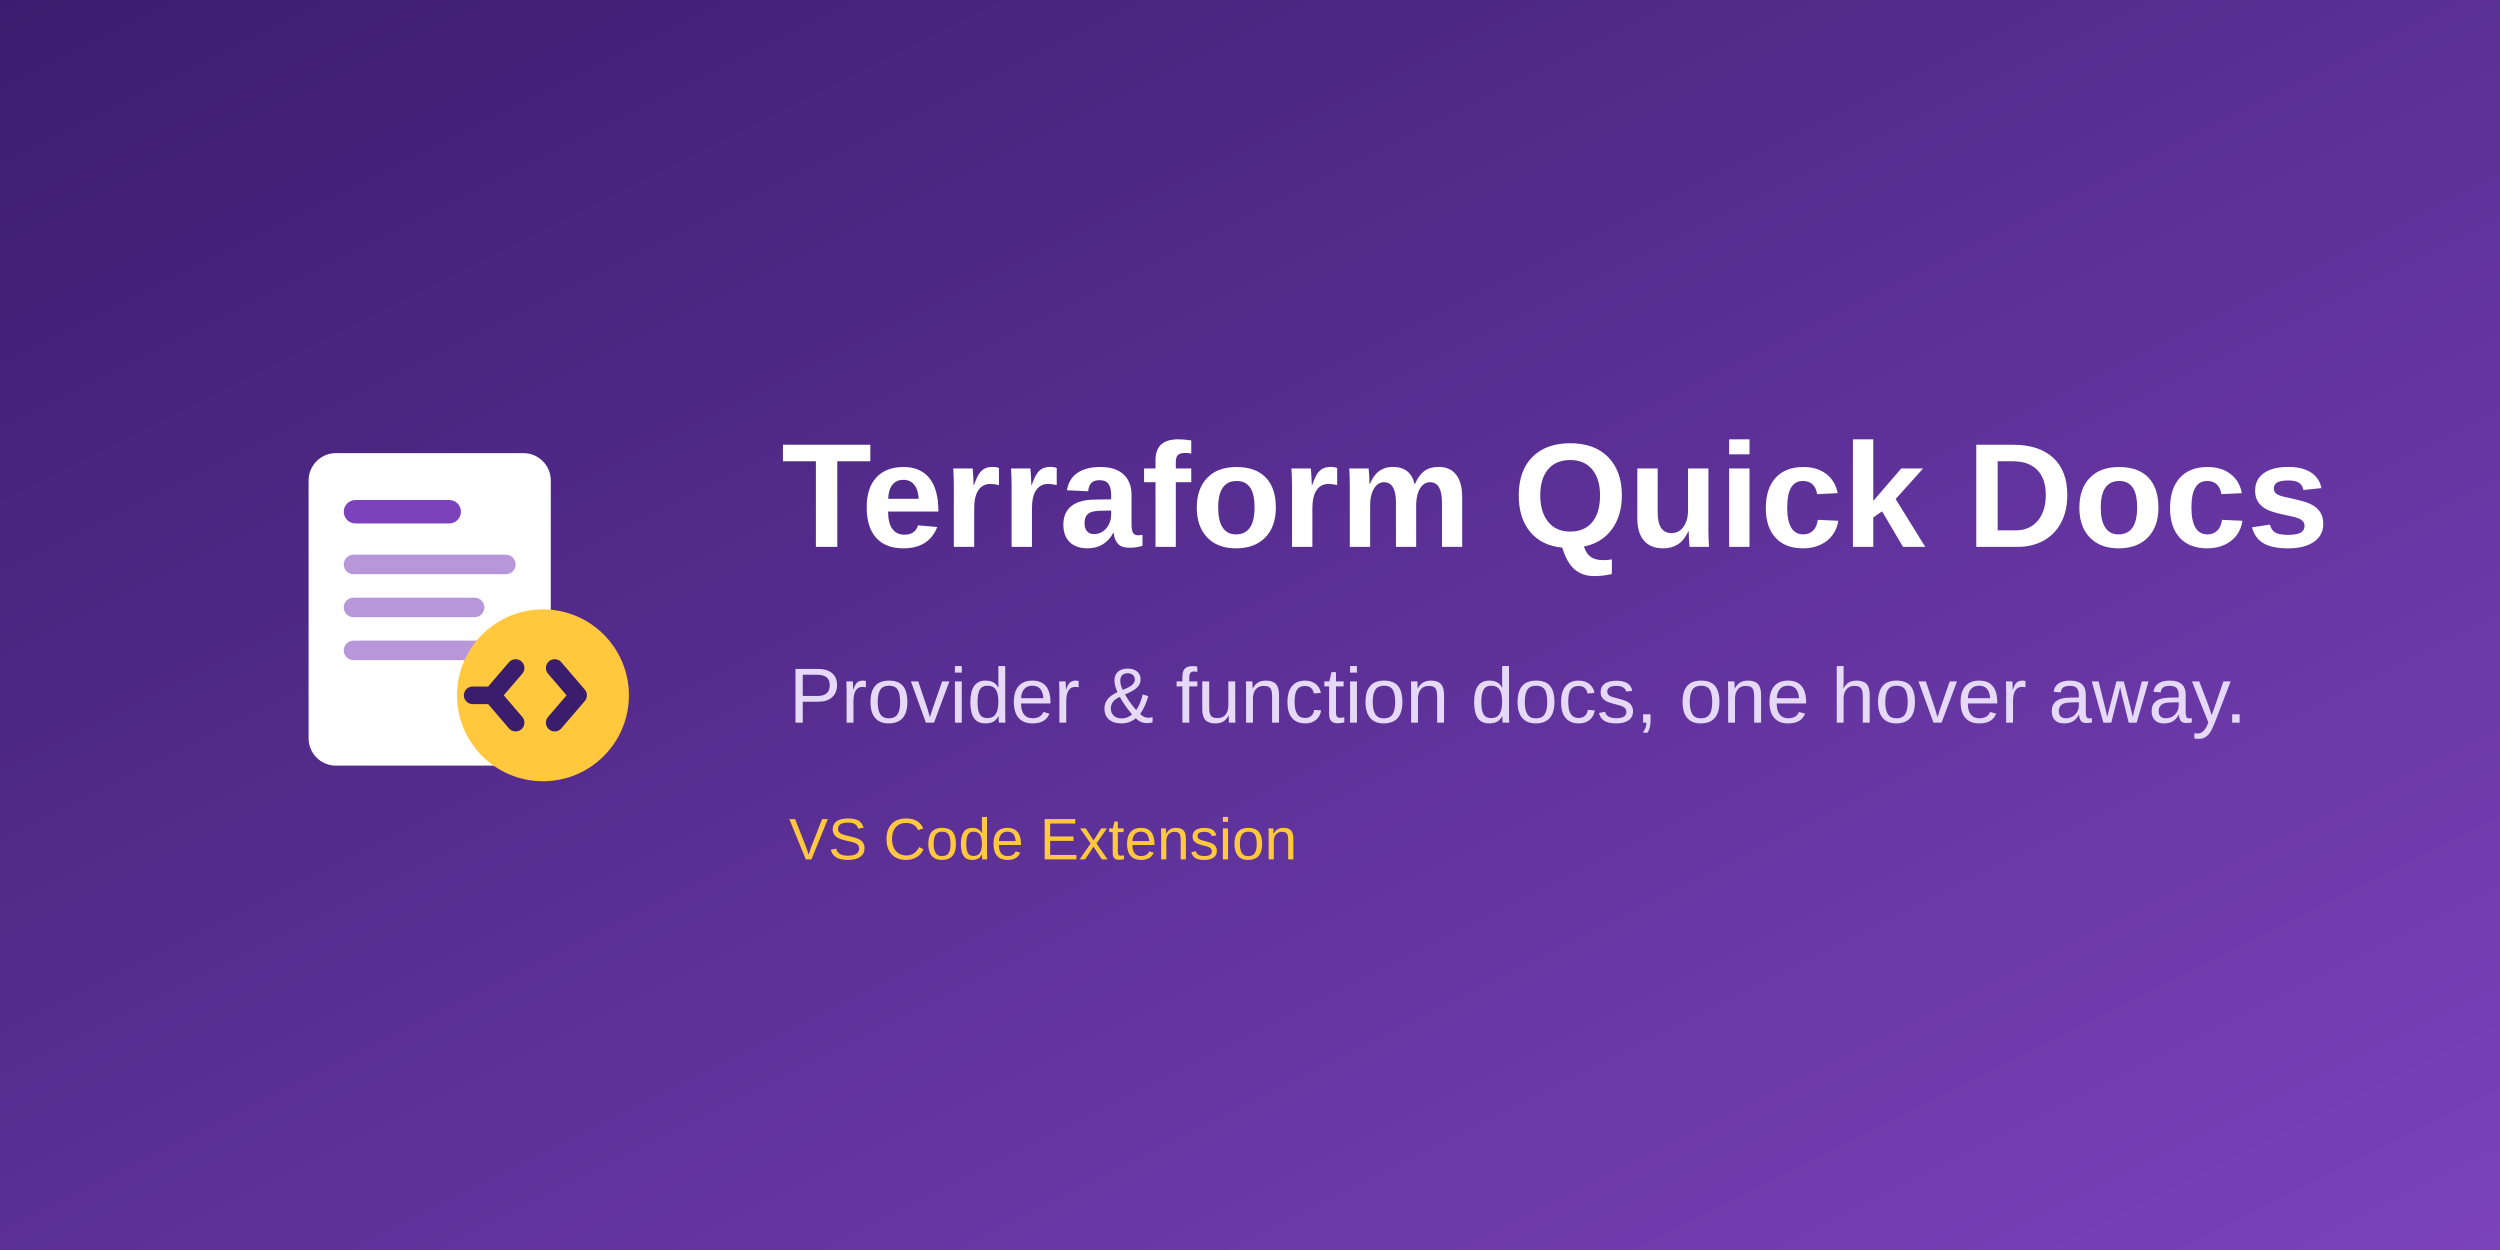
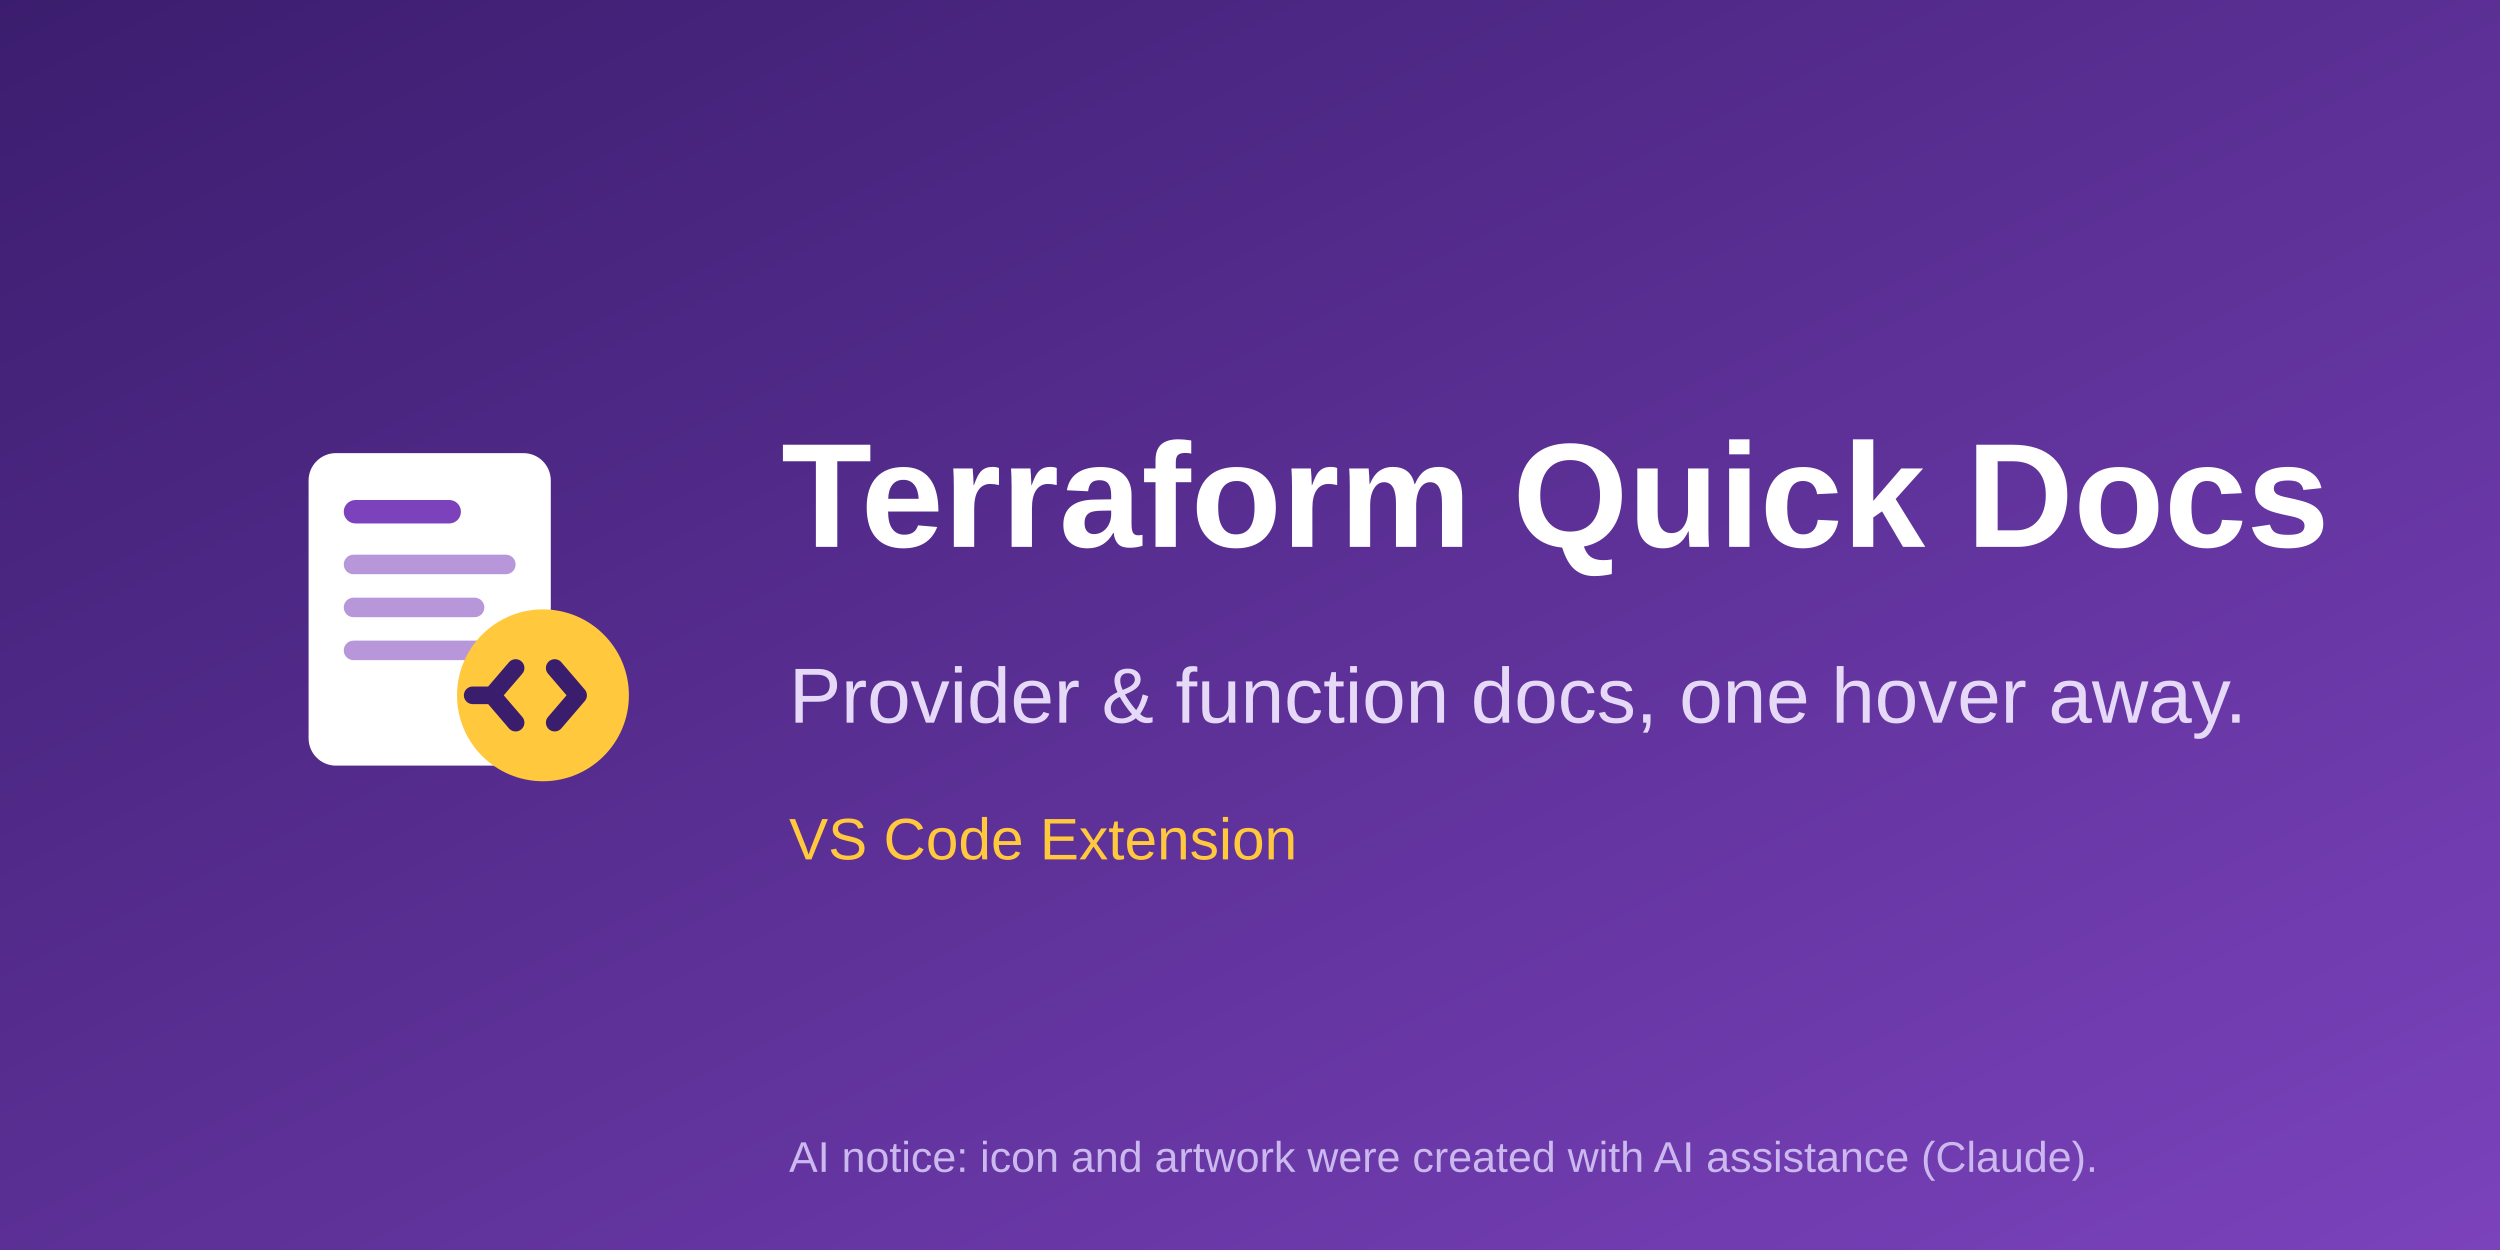
<svg xmlns="http://www.w3.org/2000/svg" width="1280" height="640" viewBox="0 0 1280 640">
  <defs>
    <linearGradient id="g" x1="0" y1="0" x2="1" y2="1">
      <stop offset="0" stop-color="#3b1d6e" />
      <stop offset="1" stop-color="#7b42bc" />
    </linearGradient>
  </defs>
  <rect width="1280" height="640" fill="url(#g)" />
  <g transform="translate(110 192) scale(1.0)">
    <svg width="256" height="256" viewBox="0 0 256 256">
      <rect x="48" y="40" width="124" height="160" rx="14" fill="#fff" />
      <g fill="#7b42bc">
        <rect x="66" y="64" width="60" height="12" rx="6" />
        <rect x="66" y="92" width="88" height="10" rx="5" opacity=".55" />
        <rect x="66" y="114" width="72" height="10" rx="5" opacity=".55" />
        <rect x="66" y="136" width="80" height="10" rx="5" opacity=".55" />
      </g>
      <circle cx="168" cy="164" r="44" fill="#ffc83d" />
      <path d="M148 164l-10 0m10 0l12-14m-12 14l12 14m20-28l12 14-12 14" fill="none" stroke="#3b1d6e" stroke-width="9" stroke-linecap="round" stroke-linejoin="round" transform="translate(-6 0)" />
    </svg>
  </g>
  <text x="400" y="280" font-family="Segoe UI, Arial, sans-serif" font-size="76" font-weight="700" fill="#fff">Terraform Quick Docs</text>
  <text x="404" y="370" font-family="Segoe UI, Arial, sans-serif" font-size="40" fill="#e6d9f7">Provider &amp; function docs, one hover away.</text>
  <text x="404" y="440" font-family="Segoe UI, Arial, sans-serif" font-size="30" fill="#ffc83d">VS Code Extension</text>
+   <text x="404" y="600" font-family="Segoe UI, Arial, sans-serif" font-size="22" fill="#cbb8ee">AI notice: icon and artwork were created with AI assistance (Claude).</text>
</svg>
